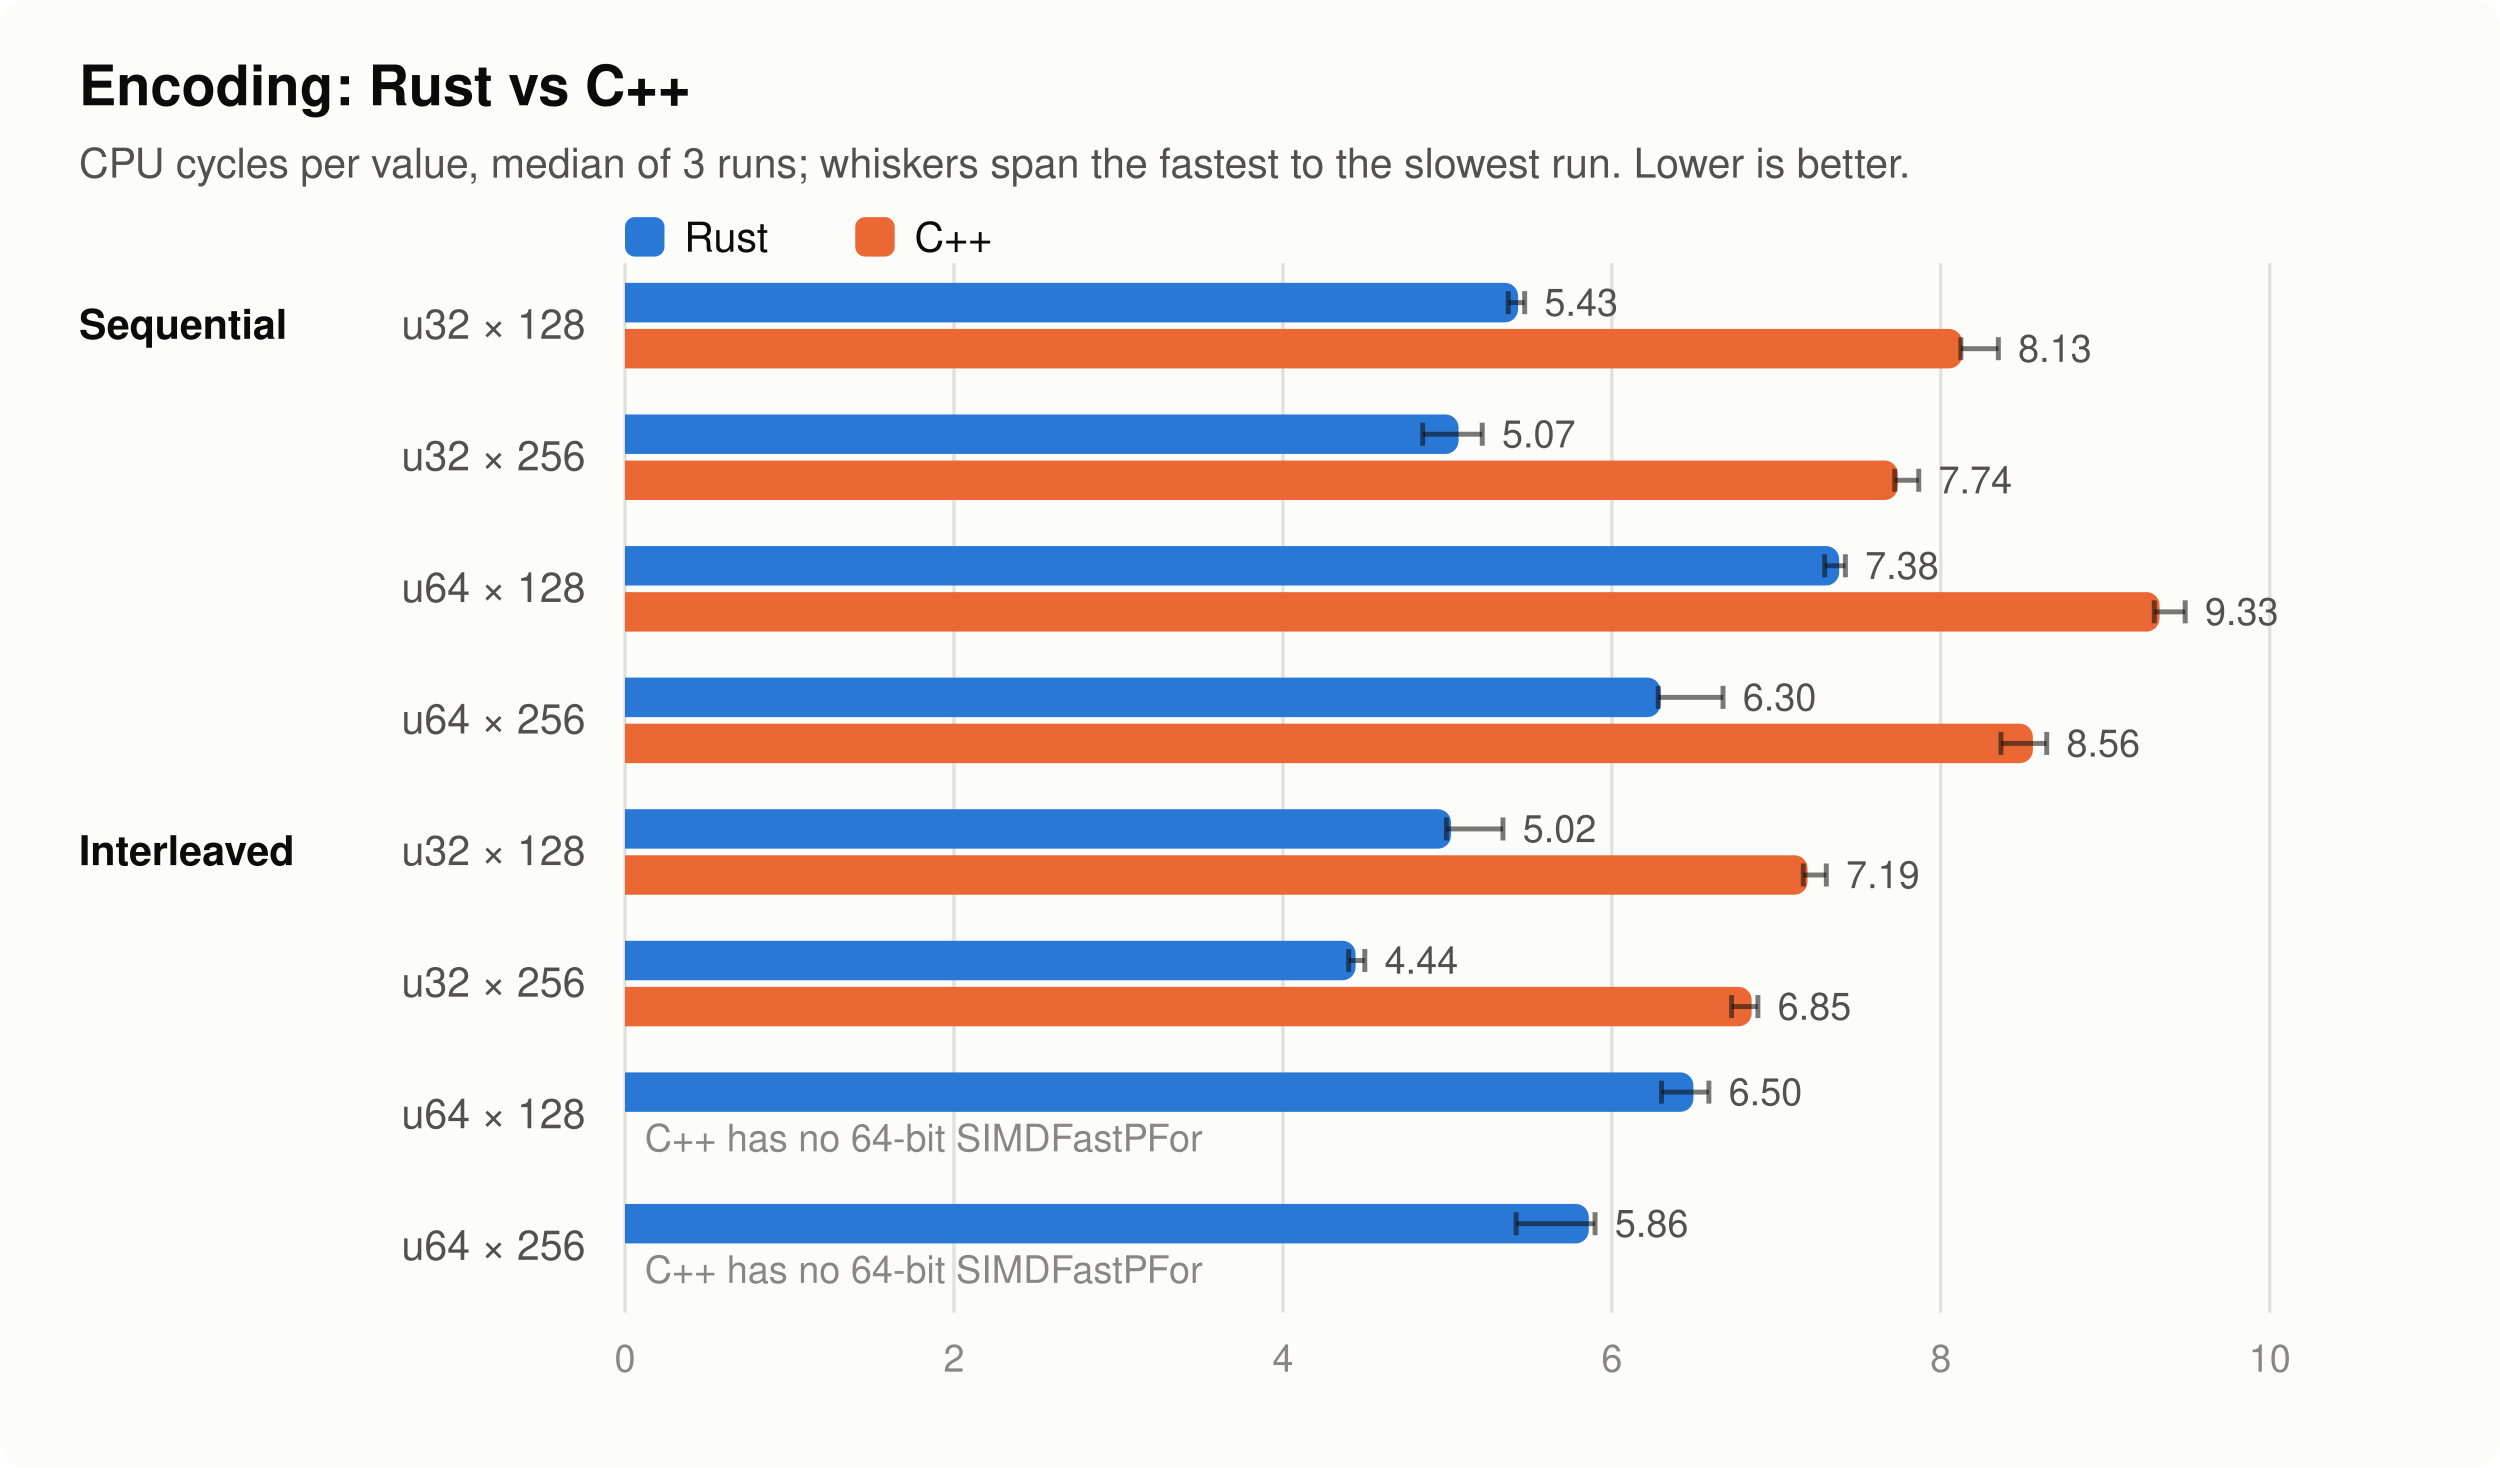
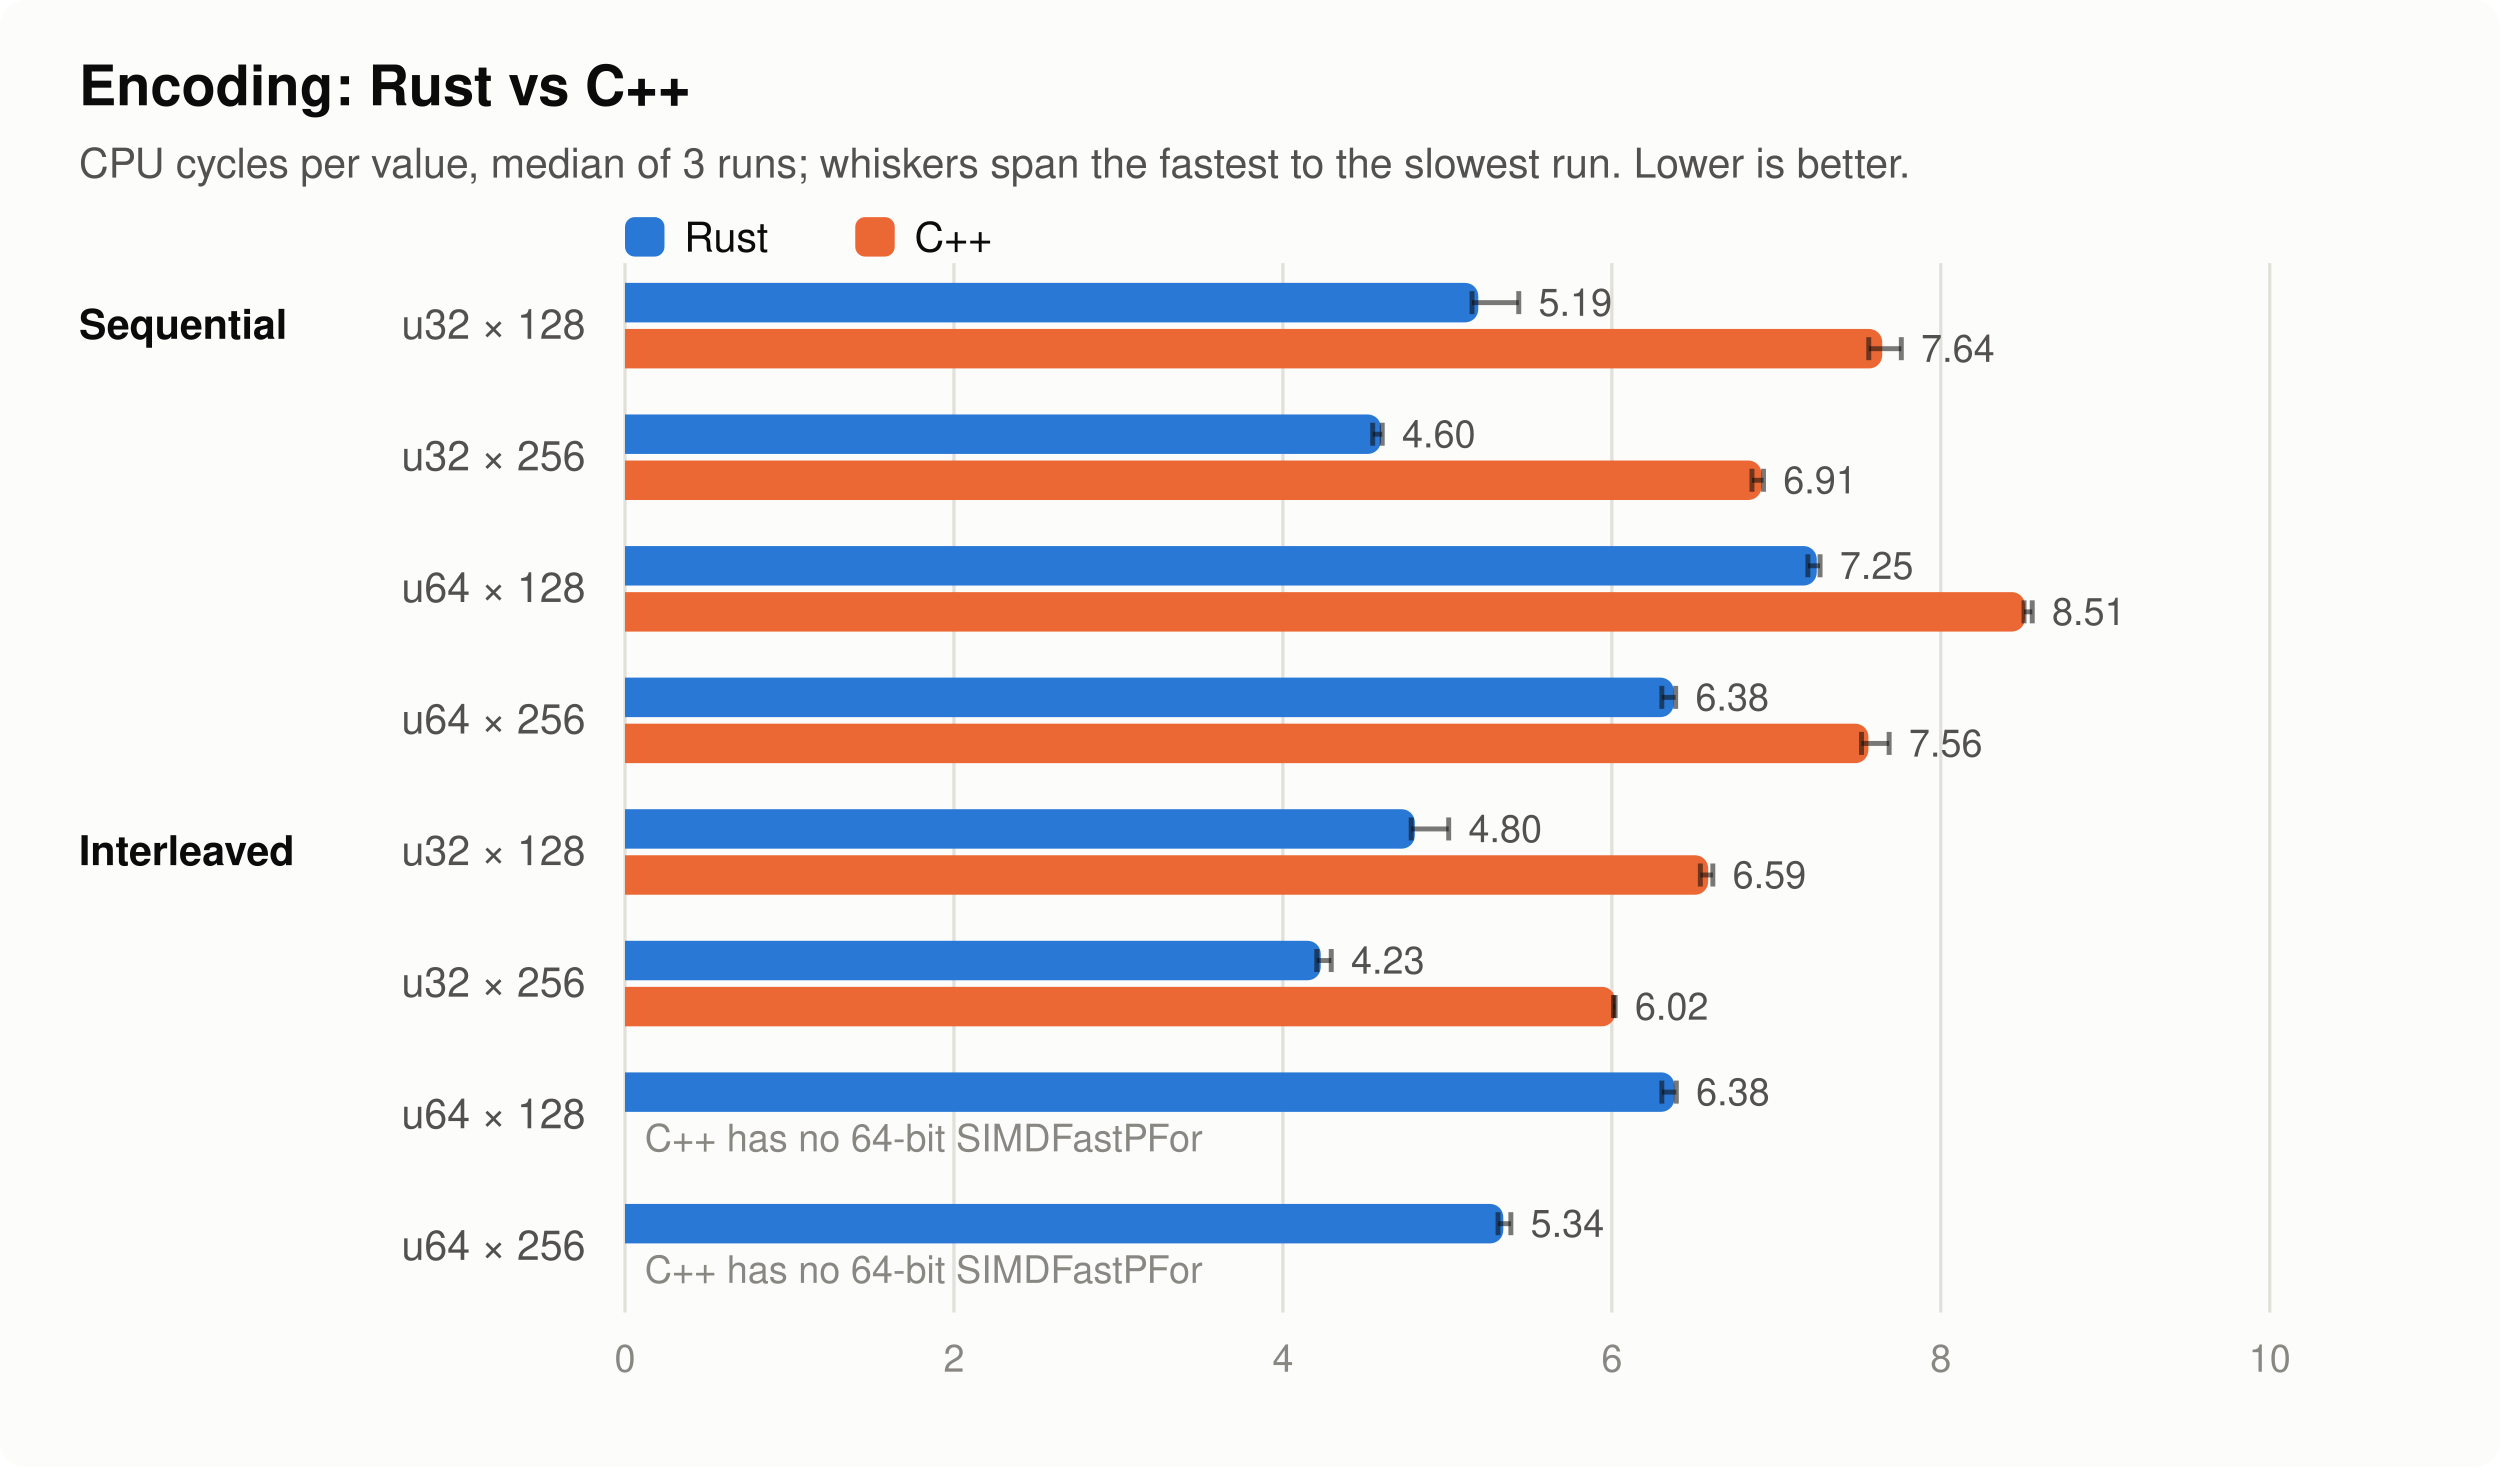
<svg xmlns="http://www.w3.org/2000/svg" width="760" height="446" viewBox="0 0 760 446" font-family="-apple-system, Segoe UI, Helvetica, Arial, sans-serif">
  <rect width="760" height="446" rx="8" fill="#fcfcfb" />
  <text x="24" y="32" font-size="17" font-weight="600" fill="#0b0b0b">Encoding: Rust vs C++</text>
  <text x="24" y="54" font-size="12.5" fill="#52514e">CPU cycles per value, median of 3 runs; whiskers span the fastest to the slowest run. Lower is better.</text>
  <rect x="190" y="66" width="12" height="12" rx="3" fill="#2a78d6" />
  <text x="208" y="76.5" font-size="12.5" fill="#0b0b0b">Rust</text>
  <rect x="260" y="66" width="12" height="12" rx="3" fill="#eb6834" />
  <text x="278" y="76.5" font-size="12.5" fill="#0b0b0b">C++</text>
  <line x1="190.0" y1="80" x2="190.0" y2="399.0" stroke="#e1e0d9" stroke-width="1" />
  <text x="190.0" y="417.0" font-size="11.5" text-anchor="middle" fill="#898781">0</text>
  <line x1="290.0" y1="80" x2="290.0" y2="399.0" stroke="#e1e0d9" stroke-width="1" />
  <text x="290.0" y="417.0" font-size="11.5" text-anchor="middle" fill="#898781">2</text>
  <line x1="390.0" y1="80" x2="390.0" y2="399.0" stroke="#e1e0d9" stroke-width="1" />
  <text x="390.0" y="417.0" font-size="11.5" text-anchor="middle" fill="#898781">4</text>
  <line x1="490.0" y1="80" x2="490.0" y2="399.0" stroke="#e1e0d9" stroke-width="1" />
  <text x="490.0" y="417.0" font-size="11.5" text-anchor="middle" fill="#898781">6</text>
  <line x1="590.0" y1="80" x2="590.0" y2="399.0" stroke="#e1e0d9" stroke-width="1" />
  <text x="590.0" y="417.0" font-size="11.5" text-anchor="middle" fill="#898781">8</text>
  <line x1="690.0" y1="80" x2="690.0" y2="399.0" stroke="#e1e0d9" stroke-width="1" />
  <text x="690.0" y="417.0" font-size="11.5" text-anchor="middle" fill="#898781">10</text>
  <text x="24" y="103" font-size="12.5" font-weight="600" fill="#0b0b0b">Sequential</text>
  <text x="178" y="103" font-size="12.5" text-anchor="end" fill="#52514e">u32 × 128</text>
-   <path d="M190,86 h267.5 a4,4 0 0 1 4,4 v4 a4,4 0 0 1 -4,4 h-267.5 z" fill="#2a78d6" />
-   <line x1="458.5" y1="92.0" x2="463.5" y2="92.0" stroke="#0b0b0b" stroke-opacity="0.55" stroke-width="1.5" />
-   <line x1="458.5" y1="88.5" x2="458.5" y2="95.5" stroke="#0b0b0b" stroke-opacity="0.55" stroke-width="1.5" />
-   <line x1="463.5" y1="88.5" x2="463.5" y2="95.5" stroke="#0b0b0b" stroke-opacity="0.55" stroke-width="1.5" />
-   <text x="469.5" y="96" font-size="11.5" fill="#52514e">5.43</text>
-   <path d="M190,100 h402.5 a4,4 0 0 1 4,4 v4 a4,4 0 0 1 -4,4 h-402.5 z" fill="#eb6834" />
-   <line x1="596.1" y1="106.0" x2="607.5" y2="106.0" stroke="#0b0b0b" stroke-opacity="0.55" stroke-width="1.5" />
-   <line x1="596.1" y1="102.5" x2="596.1" y2="109.5" stroke="#0b0b0b" stroke-opacity="0.55" stroke-width="1.5" />
-   <line x1="607.5" y1="102.5" x2="607.5" y2="109.5" stroke="#0b0b0b" stroke-opacity="0.55" stroke-width="1.5" />
-   <text x="613.5" y="110" font-size="11.5" fill="#52514e">8.13</text>
+   <path d="M190,86 h255.4 a4,4 0 0 1 4,4 v4 a4,4 0 0 1 -4,4 h-255.4 z" fill="#2a78d6" />
+   <line x1="447.5" y1="92.0" x2="461.7" y2="92.0" stroke="#0b0b0b" stroke-opacity="0.55" stroke-width="1.5" />
+   <line x1="447.5" y1="88.5" x2="447.5" y2="95.5" stroke="#0b0b0b" stroke-opacity="0.55" stroke-width="1.5" />
+   <line x1="461.7" y1="88.5" x2="461.7" y2="95.5" stroke="#0b0b0b" stroke-opacity="0.55" stroke-width="1.5" />
+   <text x="467.7" y="96" font-size="11.5" fill="#52514e">5.19</text>
+   <path d="M190,100 h378.2 a4,4 0 0 1 4,4 v4 a4,4 0 0 1 -4,4 h-378.2 z" fill="#eb6834" />
+   <line x1="568.1" y1="106.0" x2="578.0" y2="106.0" stroke="#0b0b0b" stroke-opacity="0.55" stroke-width="1.5" />
+   <line x1="568.1" y1="102.5" x2="568.1" y2="109.5" stroke="#0b0b0b" stroke-opacity="0.55" stroke-width="1.5" />
+   <line x1="578.0" y1="102.5" x2="578.0" y2="109.5" stroke="#0b0b0b" stroke-opacity="0.55" stroke-width="1.5" />
+   <text x="584.0" y="110" font-size="11.5" fill="#52514e">7.64</text>
  <text x="178" y="143" font-size="12.5" text-anchor="end" fill="#52514e">u32 × 256</text>
-   <path d="M190,126 h249.4 a4,4 0 0 1 4,4 v4 a4,4 0 0 1 -4,4 h-249.4 z" fill="#2a78d6" />
-   <line x1="432.5" y1="132.0" x2="450.6" y2="132.0" stroke="#0b0b0b" stroke-opacity="0.55" stroke-width="1.5" />
-   <line x1="432.5" y1="128.5" x2="432.5" y2="135.5" stroke="#0b0b0b" stroke-opacity="0.55" stroke-width="1.5" />
-   <line x1="450.6" y1="128.5" x2="450.6" y2="135.5" stroke="#0b0b0b" stroke-opacity="0.55" stroke-width="1.5" />
-   <text x="456.6" y="136" font-size="11.5" fill="#52514e">5.07</text>
-   <path d="M190,140 h382.9 a4,4 0 0 1 4,4 v4 a4,4 0 0 1 -4,4 h-382.9 z" fill="#eb6834" />
-   <line x1="576.0" y1="146.0" x2="583.3" y2="146.0" stroke="#0b0b0b" stroke-opacity="0.55" stroke-width="1.5" />
-   <line x1="576.0" y1="142.5" x2="576.0" y2="149.5" stroke="#0b0b0b" stroke-opacity="0.55" stroke-width="1.5" />
-   <line x1="583.3" y1="142.5" x2="583.3" y2="149.5" stroke="#0b0b0b" stroke-opacity="0.55" stroke-width="1.5" />
-   <text x="589.3" y="150" font-size="11.5" fill="#52514e">7.74</text>
+   <path d="M190,126 h225.8 a4,4 0 0 1 4,4 v4 a4,4 0 0 1 -4,4 h-225.8 z" fill="#2a78d6" />
+   <line x1="417.3" y1="132.0" x2="420.2" y2="132.0" stroke="#0b0b0b" stroke-opacity="0.55" stroke-width="1.5" />
+   <line x1="417.3" y1="128.5" x2="417.3" y2="135.5" stroke="#0b0b0b" stroke-opacity="0.55" stroke-width="1.5" />
+   <line x1="420.2" y1="128.5" x2="420.2" y2="135.5" stroke="#0b0b0b" stroke-opacity="0.55" stroke-width="1.5" />
+   <text x="426.2" y="136" font-size="11.5" fill="#52514e">4.60</text>
+   <path d="M190,140 h341.5 a4,4 0 0 1 4,4 v4 a4,4 0 0 1 -4,4 h-341.5 z" fill="#eb6834" />
+   <line x1="532.6" y1="146.0" x2="536.1" y2="146.0" stroke="#0b0b0b" stroke-opacity="0.55" stroke-width="1.5" />
+   <line x1="532.6" y1="142.5" x2="532.6" y2="149.5" stroke="#0b0b0b" stroke-opacity="0.55" stroke-width="1.5" />
+   <line x1="536.1" y1="142.5" x2="536.1" y2="149.5" stroke="#0b0b0b" stroke-opacity="0.55" stroke-width="1.5" />
+   <text x="542.1" y="150" font-size="11.5" fill="#52514e">6.91</text>
  <text x="178" y="183" font-size="12.5" text-anchor="end" fill="#52514e">u64 × 128</text>
-   <path d="M190,166 h365.1 a4,4 0 0 1 4,4 v4 a4,4 0 0 1 -4,4 h-365.1 z" fill="#2a78d6" />
-   <line x1="554.7" y1="172.0" x2="561.0" y2="172.0" stroke="#0b0b0b" stroke-opacity="0.55" stroke-width="1.5" />
-   <line x1="554.7" y1="168.5" x2="554.7" y2="175.5" stroke="#0b0b0b" stroke-opacity="0.55" stroke-width="1.5" />
-   <line x1="561.0" y1="168.5" x2="561.0" y2="175.5" stroke="#0b0b0b" stroke-opacity="0.55" stroke-width="1.5" />
-   <text x="567.0" y="176" font-size="11.5" fill="#52514e">7.38</text>
-   <path d="M190,180 h462.5 a4,4 0 0 1 4,4 v4 a4,4 0 0 1 -4,4 h-462.5 z" fill="#eb6834" />
-   <line x1="654.9" y1="186.0" x2="664.3" y2="186.0" stroke="#0b0b0b" stroke-opacity="0.55" stroke-width="1.5" />
-   <line x1="654.9" y1="182.5" x2="654.9" y2="189.5" stroke="#0b0b0b" stroke-opacity="0.55" stroke-width="1.5" />
-   <line x1="664.3" y1="182.5" x2="664.3" y2="189.5" stroke="#0b0b0b" stroke-opacity="0.55" stroke-width="1.5" />
-   <text x="670.3" y="190" font-size="11.5" fill="#52514e">9.33</text>
+   <path d="M190,166 h358.3 a4,4 0 0 1 4,4 v4 a4,4 0 0 1 -4,4 h-358.3 z" fill="#2a78d6" />
+   <line x1="549.6" y1="172.0" x2="553.3" y2="172.0" stroke="#0b0b0b" stroke-opacity="0.55" stroke-width="1.5" />
+   <line x1="549.6" y1="168.5" x2="549.6" y2="175.5" stroke="#0b0b0b" stroke-opacity="0.55" stroke-width="1.5" />
+   <line x1="553.3" y1="168.5" x2="553.3" y2="175.5" stroke="#0b0b0b" stroke-opacity="0.55" stroke-width="1.5" />
+   <text x="559.3" y="176" font-size="11.5" fill="#52514e">7.25</text>
+   <path d="M190,180 h421.6 a4,4 0 0 1 4,4 v4 a4,4 0 0 1 -4,4 h-421.6 z" fill="#eb6834" />
+   <line x1="615.3" y1="186.0" x2="617.8" y2="186.0" stroke="#0b0b0b" stroke-opacity="0.55" stroke-width="1.5" />
+   <line x1="615.3" y1="182.5" x2="615.3" y2="189.5" stroke="#0b0b0b" stroke-opacity="0.55" stroke-width="1.5" />
+   <line x1="617.8" y1="182.5" x2="617.8" y2="189.5" stroke="#0b0b0b" stroke-opacity="0.55" stroke-width="1.5" />
+   <text x="623.8" y="190" font-size="11.5" fill="#52514e">8.51</text>
  <text x="178" y="223" font-size="12.5" text-anchor="end" fill="#52514e">u64 × 256</text>
-   <path d="M190,206 h310.8 a4,4 0 0 1 4,4 v4 a4,4 0 0 1 -4,4 h-310.8 z" fill="#2a78d6" />
-   <line x1="504.1" y1="212.0" x2="523.8" y2="212.0" stroke="#0b0b0b" stroke-opacity="0.55" stroke-width="1.5" />
-   <line x1="504.1" y1="208.5" x2="504.1" y2="215.5" stroke="#0b0b0b" stroke-opacity="0.55" stroke-width="1.5" />
-   <line x1="523.8" y1="208.5" x2="523.8" y2="215.5" stroke="#0b0b0b" stroke-opacity="0.55" stroke-width="1.5" />
-   <text x="529.8" y="216" font-size="11.5" fill="#52514e">6.30</text>
-   <path d="M190,220 h424.0 a4,4 0 0 1 4,4 v4 a4,4 0 0 1 -4,4 h-424.0 z" fill="#eb6834" />
-   <line x1="608.3" y1="226.0" x2="622.2" y2="226.0" stroke="#0b0b0b" stroke-opacity="0.55" stroke-width="1.5" />
-   <line x1="608.3" y1="222.5" x2="608.3" y2="229.5" stroke="#0b0b0b" stroke-opacity="0.55" stroke-width="1.5" />
-   <line x1="622.2" y1="222.5" x2="622.2" y2="229.5" stroke="#0b0b0b" stroke-opacity="0.55" stroke-width="1.5" />
-   <text x="628.2" y="230" font-size="11.5" fill="#52514e">8.56</text>
+   <path d="M190,206 h314.8 a4,4 0 0 1 4,4 v4 a4,4 0 0 1 -4,4 h-314.8 z" fill="#2a78d6" />
+   <line x1="505.2" y1="212.0" x2="509.4" y2="212.0" stroke="#0b0b0b" stroke-opacity="0.55" stroke-width="1.5" />
+   <line x1="505.2" y1="208.5" x2="505.2" y2="215.5" stroke="#0b0b0b" stroke-opacity="0.55" stroke-width="1.5" />
+   <line x1="509.4" y1="208.5" x2="509.4" y2="215.5" stroke="#0b0b0b" stroke-opacity="0.55" stroke-width="1.5" />
+   <text x="515.4" y="216" font-size="11.5" fill="#52514e">6.38</text>
+   <path d="M190,220 h374.0 a4,4 0 0 1 4,4 v4 a4,4 0 0 1 -4,4 h-374.0 z" fill="#eb6834" />
+   <line x1="565.9" y1="226.0" x2="574.3" y2="226.0" stroke="#0b0b0b" stroke-opacity="0.55" stroke-width="1.5" />
+   <line x1="565.9" y1="222.5" x2="565.9" y2="229.5" stroke="#0b0b0b" stroke-opacity="0.55" stroke-width="1.5" />
+   <line x1="574.3" y1="222.5" x2="574.3" y2="229.5" stroke="#0b0b0b" stroke-opacity="0.55" stroke-width="1.5" />
+   <text x="580.3" y="230" font-size="11.5" fill="#52514e">7.56</text>
  <text x="24" y="263" font-size="12.5" font-weight="600" fill="#0b0b0b">Interleaved</text>
  <text x="178" y="263" font-size="12.5" text-anchor="end" fill="#52514e">u32 × 128</text>
-   <path d="M190,246 h247.1 a4,4 0 0 1 4,4 v4 a4,4 0 0 1 -4,4 h-247.1 z" fill="#2a78d6" />
-   <line x1="439.7" y1="252.0" x2="456.9" y2="252.0" stroke="#0b0b0b" stroke-opacity="0.55" stroke-width="1.5" />
-   <line x1="439.7" y1="248.5" x2="439.7" y2="255.5" stroke="#0b0b0b" stroke-opacity="0.55" stroke-width="1.5" />
-   <line x1="456.9" y1="248.5" x2="456.9" y2="255.5" stroke="#0b0b0b" stroke-opacity="0.55" stroke-width="1.5" />
-   <text x="462.9" y="256" font-size="11.5" fill="#52514e">5.02</text>
-   <path d="M190,260 h355.5 a4,4 0 0 1 4,4 v4 a4,4 0 0 1 -4,4 h-355.5 z" fill="#eb6834" />
-   <line x1="548.2" y1="266.0" x2="555.2" y2="266.0" stroke="#0b0b0b" stroke-opacity="0.55" stroke-width="1.5" />
-   <line x1="548.2" y1="262.5" x2="548.2" y2="269.5" stroke="#0b0b0b" stroke-opacity="0.55" stroke-width="1.5" />
-   <line x1="555.2" y1="262.5" x2="555.2" y2="269.5" stroke="#0b0b0b" stroke-opacity="0.55" stroke-width="1.5" />
-   <text x="561.2" y="270" font-size="11.5" fill="#52514e">7.19</text>
+   <path d="M190,246 h236.1 a4,4 0 0 1 4,4 v4 a4,4 0 0 1 -4,4 h-236.1 z" fill="#2a78d6" />
+   <line x1="429.0" y1="252.0" x2="440.4" y2="252.0" stroke="#0b0b0b" stroke-opacity="0.55" stroke-width="1.5" />
+   <line x1="429.0" y1="248.5" x2="429.0" y2="255.5" stroke="#0b0b0b" stroke-opacity="0.55" stroke-width="1.5" />
+   <line x1="440.4" y1="248.5" x2="440.4" y2="255.5" stroke="#0b0b0b" stroke-opacity="0.55" stroke-width="1.5" />
+   <text x="446.4" y="256" font-size="11.5" fill="#52514e">4.80</text>
+   <path d="M190,260 h325.3 a4,4 0 0 1 4,4 v4 a4,4 0 0 1 -4,4 h-325.3 z" fill="#eb6834" />
+   <line x1="516.9" y1="266.0" x2="520.7" y2="266.0" stroke="#0b0b0b" stroke-opacity="0.55" stroke-width="1.5" />
+   <line x1="516.9" y1="262.5" x2="516.9" y2="269.5" stroke="#0b0b0b" stroke-opacity="0.55" stroke-width="1.5" />
+   <line x1="520.7" y1="262.5" x2="520.7" y2="269.5" stroke="#0b0b0b" stroke-opacity="0.55" stroke-width="1.5" />
+   <text x="526.7" y="270" font-size="11.5" fill="#52514e">6.59</text>
  <text x="178" y="303" font-size="12.5" text-anchor="end" fill="#52514e">u32 × 256</text>
-   <path d="M190,286 h218.1 a4,4 0 0 1 4,4 v4 a4,4 0 0 1 -4,4 h-218.1 z" fill="#2a78d6" />
-   <line x1="410.0" y1="292.0" x2="414.9" y2="292.0" stroke="#0b0b0b" stroke-opacity="0.55" stroke-width="1.5" />
-   <line x1="410.0" y1="288.5" x2="410.0" y2="295.5" stroke="#0b0b0b" stroke-opacity="0.55" stroke-width="1.5" />
-   <line x1="414.9" y1="288.5" x2="414.9" y2="295.5" stroke="#0b0b0b" stroke-opacity="0.55" stroke-width="1.5" />
-   <text x="420.9" y="296" font-size="11.5" fill="#52514e">4.44</text>
-   <path d="M190,300 h338.5 a4,4 0 0 1 4,4 v4 a4,4 0 0 1 -4,4 h-338.5 z" fill="#eb6834" />
-   <line x1="526.4" y1="306.0" x2="534.4" y2="306.0" stroke="#0b0b0b" stroke-opacity="0.55" stroke-width="1.5" />
-   <line x1="526.4" y1="302.5" x2="526.4" y2="309.5" stroke="#0b0b0b" stroke-opacity="0.55" stroke-width="1.5" />
-   <line x1="534.4" y1="302.5" x2="534.4" y2="309.5" stroke="#0b0b0b" stroke-opacity="0.55" stroke-width="1.5" />
-   <text x="540.4" y="310" font-size="11.5" fill="#52514e">6.85</text>
+   <path d="M190,286 h207.5 a4,4 0 0 1 4,4 v4 a4,4 0 0 1 -4,4 h-207.5 z" fill="#2a78d6" />
+   <line x1="400.3" y1="292.0" x2="404.7" y2="292.0" stroke="#0b0b0b" stroke-opacity="0.55" stroke-width="1.5" />
+   <line x1="400.3" y1="288.5" x2="400.3" y2="295.5" stroke="#0b0b0b" stroke-opacity="0.55" stroke-width="1.5" />
+   <line x1="404.7" y1="288.5" x2="404.7" y2="295.5" stroke="#0b0b0b" stroke-opacity="0.55" stroke-width="1.5" />
+   <text x="410.7" y="296" font-size="11.5" fill="#52514e">4.23</text>
+   <path d="M190,300 h297.0 a4,4 0 0 1 4,4 v4 a4,4 0 0 1 -4,4 h-297.0 z" fill="#eb6834" />
+   <line x1="490.5" y1="306.0" x2="491.0" y2="306.0" stroke="#0b0b0b" stroke-opacity="0.55" stroke-width="1.5" />
+   <line x1="490.5" y1="302.5" x2="490.5" y2="309.5" stroke="#0b0b0b" stroke-opacity="0.55" stroke-width="1.5" />
+   <line x1="491.0" y1="302.5" x2="491.0" y2="309.5" stroke="#0b0b0b" stroke-opacity="0.55" stroke-width="1.5" />
+   <text x="497.0" y="310" font-size="11.5" fill="#52514e">6.02</text>
  <text x="178" y="343" font-size="12.5" text-anchor="end" fill="#52514e">u64 × 128</text>
-   <path d="M190,326 h320.8 a4,4 0 0 1 4,4 v4 a4,4 0 0 1 -4,4 h-320.8 z" fill="#2a78d6" />
-   <line x1="505.1" y1="332.0" x2="519.5" y2="332.0" stroke="#0b0b0b" stroke-opacity="0.55" stroke-width="1.5" />
-   <line x1="505.1" y1="328.5" x2="505.1" y2="335.5" stroke="#0b0b0b" stroke-opacity="0.55" stroke-width="1.5" />
-   <line x1="519.5" y1="328.5" x2="519.5" y2="335.5" stroke="#0b0b0b" stroke-opacity="0.55" stroke-width="1.5" />
-   <text x="525.5" y="336" font-size="11.5" fill="#52514e">6.50</text>
+   <path d="M190,326 h315.0 a4,4 0 0 1 4,4 v4 a4,4 0 0 1 -4,4 h-315.0 z" fill="#2a78d6" />
+   <line x1="505.2" y1="332.0" x2="509.6" y2="332.0" stroke="#0b0b0b" stroke-opacity="0.55" stroke-width="1.5" />
+   <line x1="505.2" y1="328.5" x2="505.2" y2="335.5" stroke="#0b0b0b" stroke-opacity="0.55" stroke-width="1.5" />
+   <line x1="509.6" y1="328.5" x2="509.6" y2="335.5" stroke="#0b0b0b" stroke-opacity="0.55" stroke-width="1.5" />
+   <text x="515.6" y="336" font-size="11.5" fill="#52514e">6.38</text>
  <text x="196" y="350" font-size="11.5" fill="#898781">C++ has no 64-bit SIMDFastPFor</text>
  <text x="178" y="383" font-size="12.5" text-anchor="end" fill="#52514e">u64 × 256</text>
-   <path d="M190,366 h289.0 a4,4 0 0 1 4,4 v4 a4,4 0 0 1 -4,4 h-289.0 z" fill="#2a78d6" />
-   <line x1="460.9" y1="372.0" x2="484.9" y2="372.0" stroke="#0b0b0b" stroke-opacity="0.55" stroke-width="1.5" />
-   <line x1="460.9" y1="368.5" x2="460.9" y2="375.5" stroke="#0b0b0b" stroke-opacity="0.55" stroke-width="1.5" />
-   <line x1="484.9" y1="368.5" x2="484.9" y2="375.5" stroke="#0b0b0b" stroke-opacity="0.55" stroke-width="1.5" />
-   <text x="490.9" y="376" font-size="11.5" fill="#52514e">5.86</text>
+   <path d="M190,366 h263.0 a4,4 0 0 1 4,4 v4 a4,4 0 0 1 -4,4 h-263.0 z" fill="#2a78d6" />
+   <line x1="455.4" y1="372.0" x2="459.3" y2="372.0" stroke="#0b0b0b" stroke-opacity="0.55" stroke-width="1.5" />
+   <line x1="455.4" y1="368.5" x2="455.4" y2="375.5" stroke="#0b0b0b" stroke-opacity="0.55" stroke-width="1.5" />
+   <line x1="459.3" y1="368.5" x2="459.3" y2="375.5" stroke="#0b0b0b" stroke-opacity="0.55" stroke-width="1.5" />
+   <text x="465.3" y="376" font-size="11.5" fill="#52514e">5.34</text>
  <text x="196" y="390" font-size="11.5" fill="#898781">C++ has no 64-bit SIMDFastPFor</text>
</svg>
